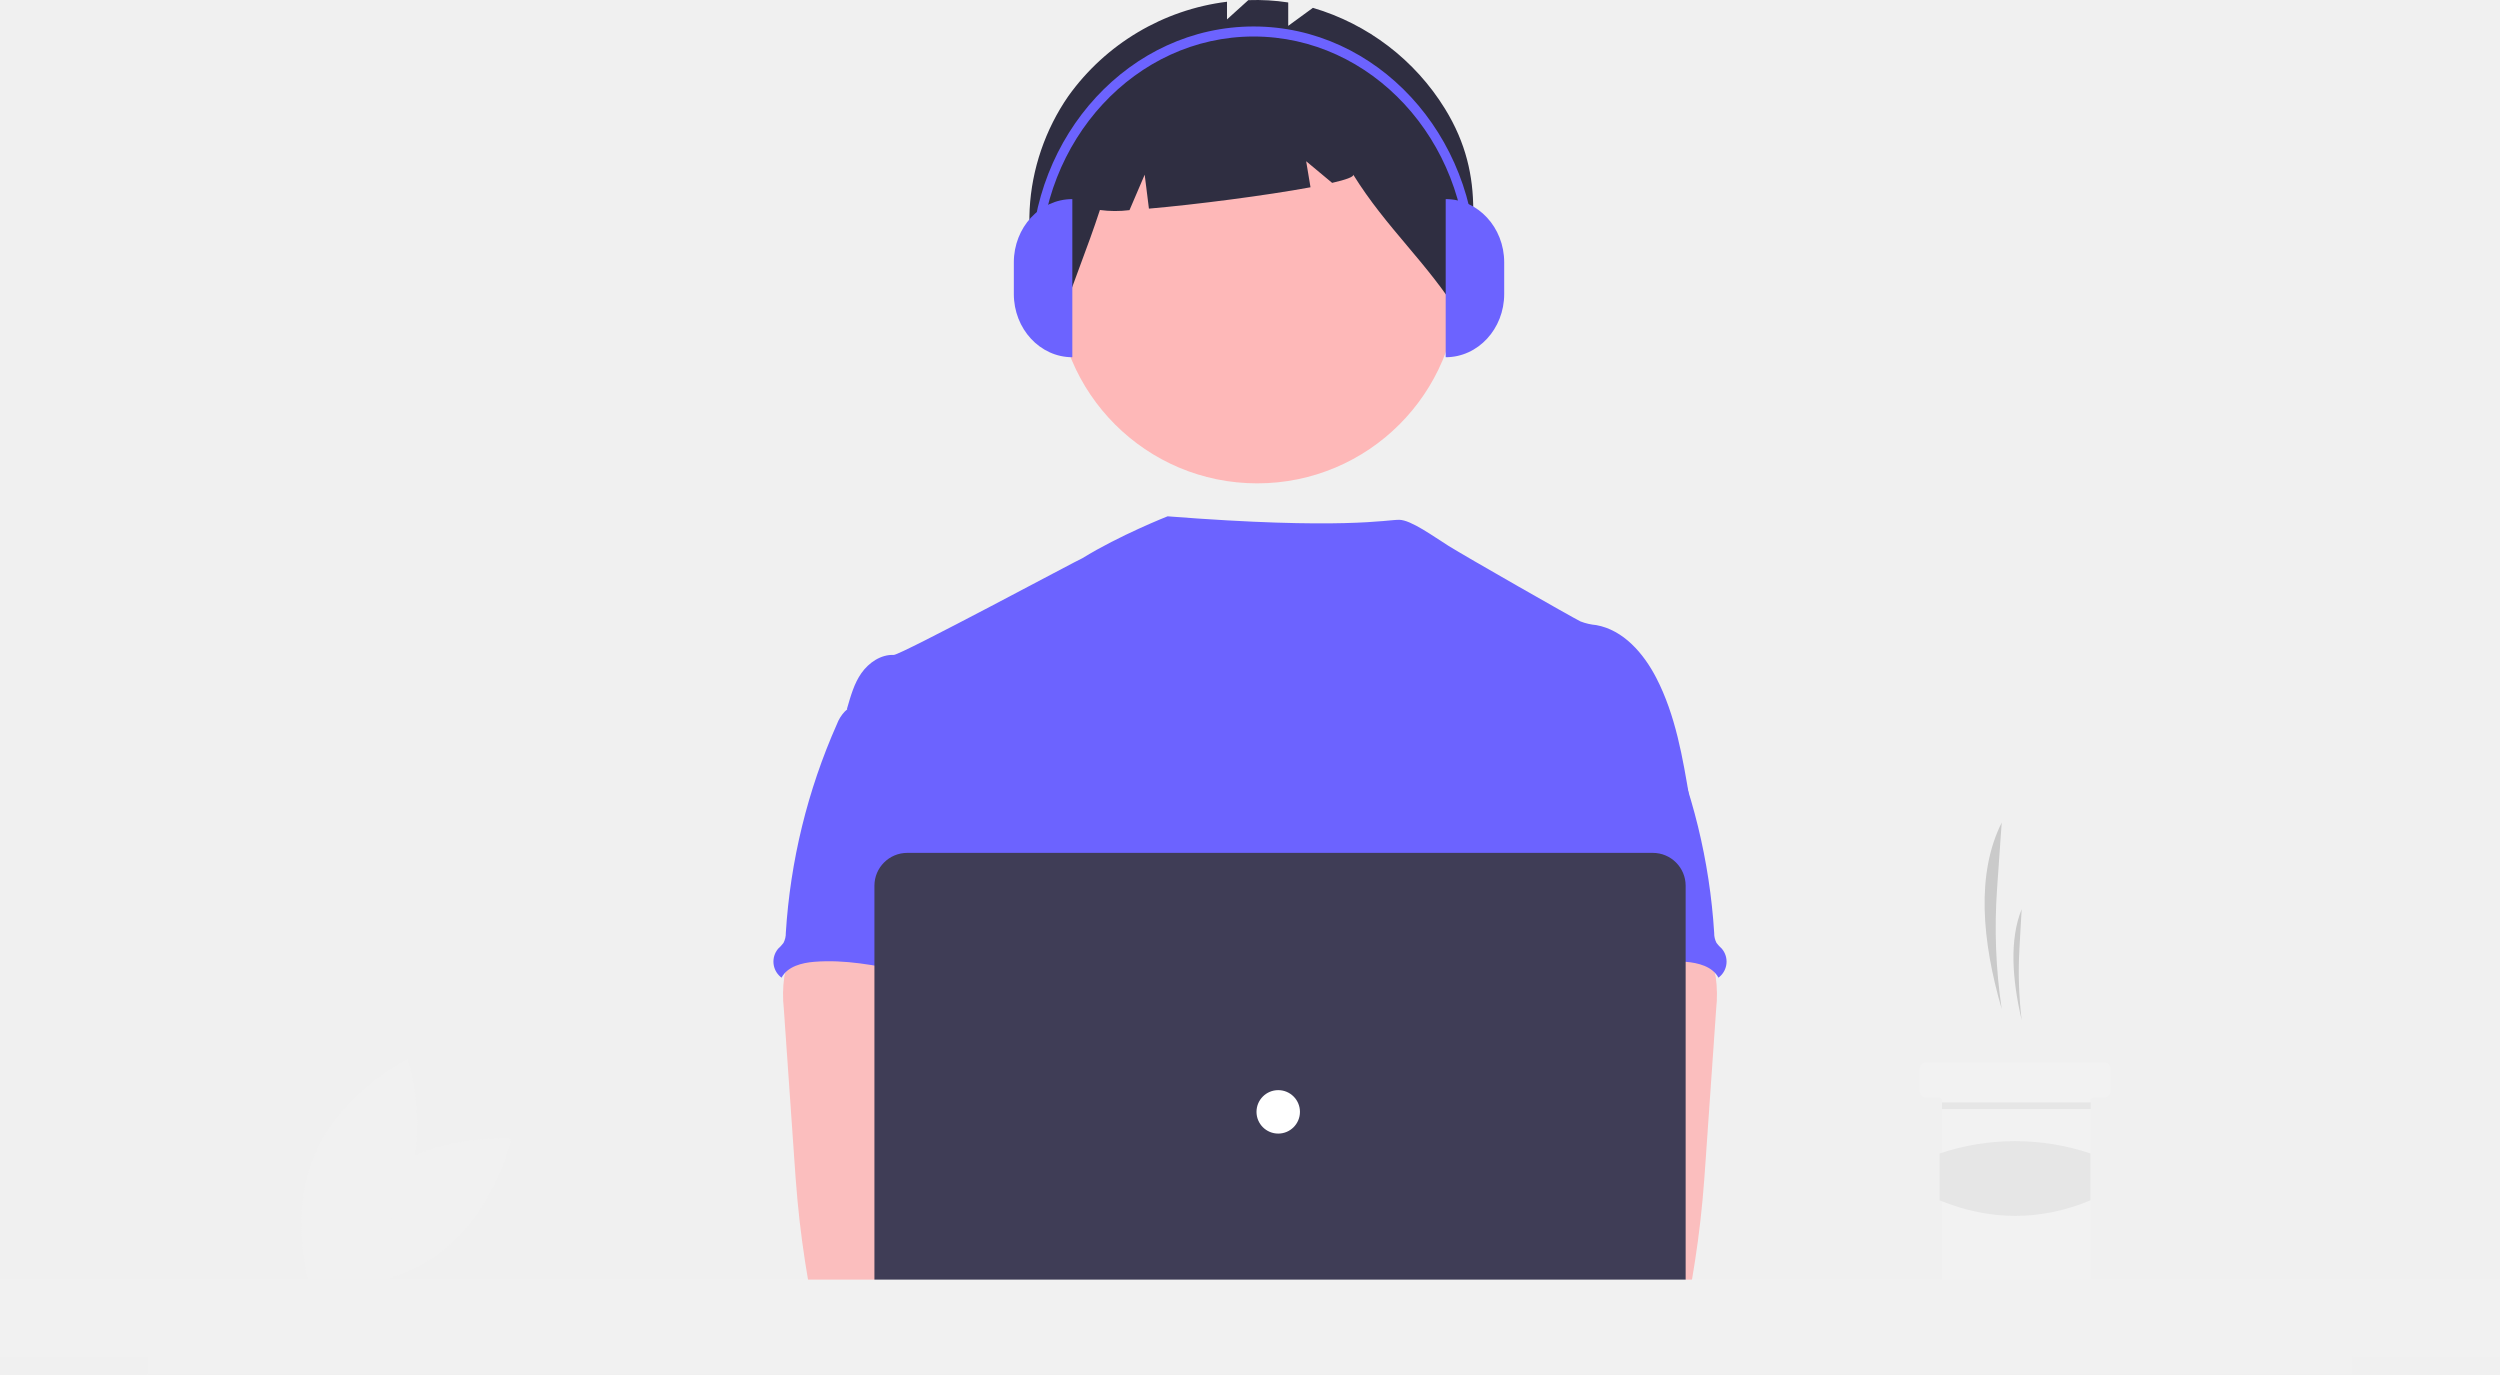
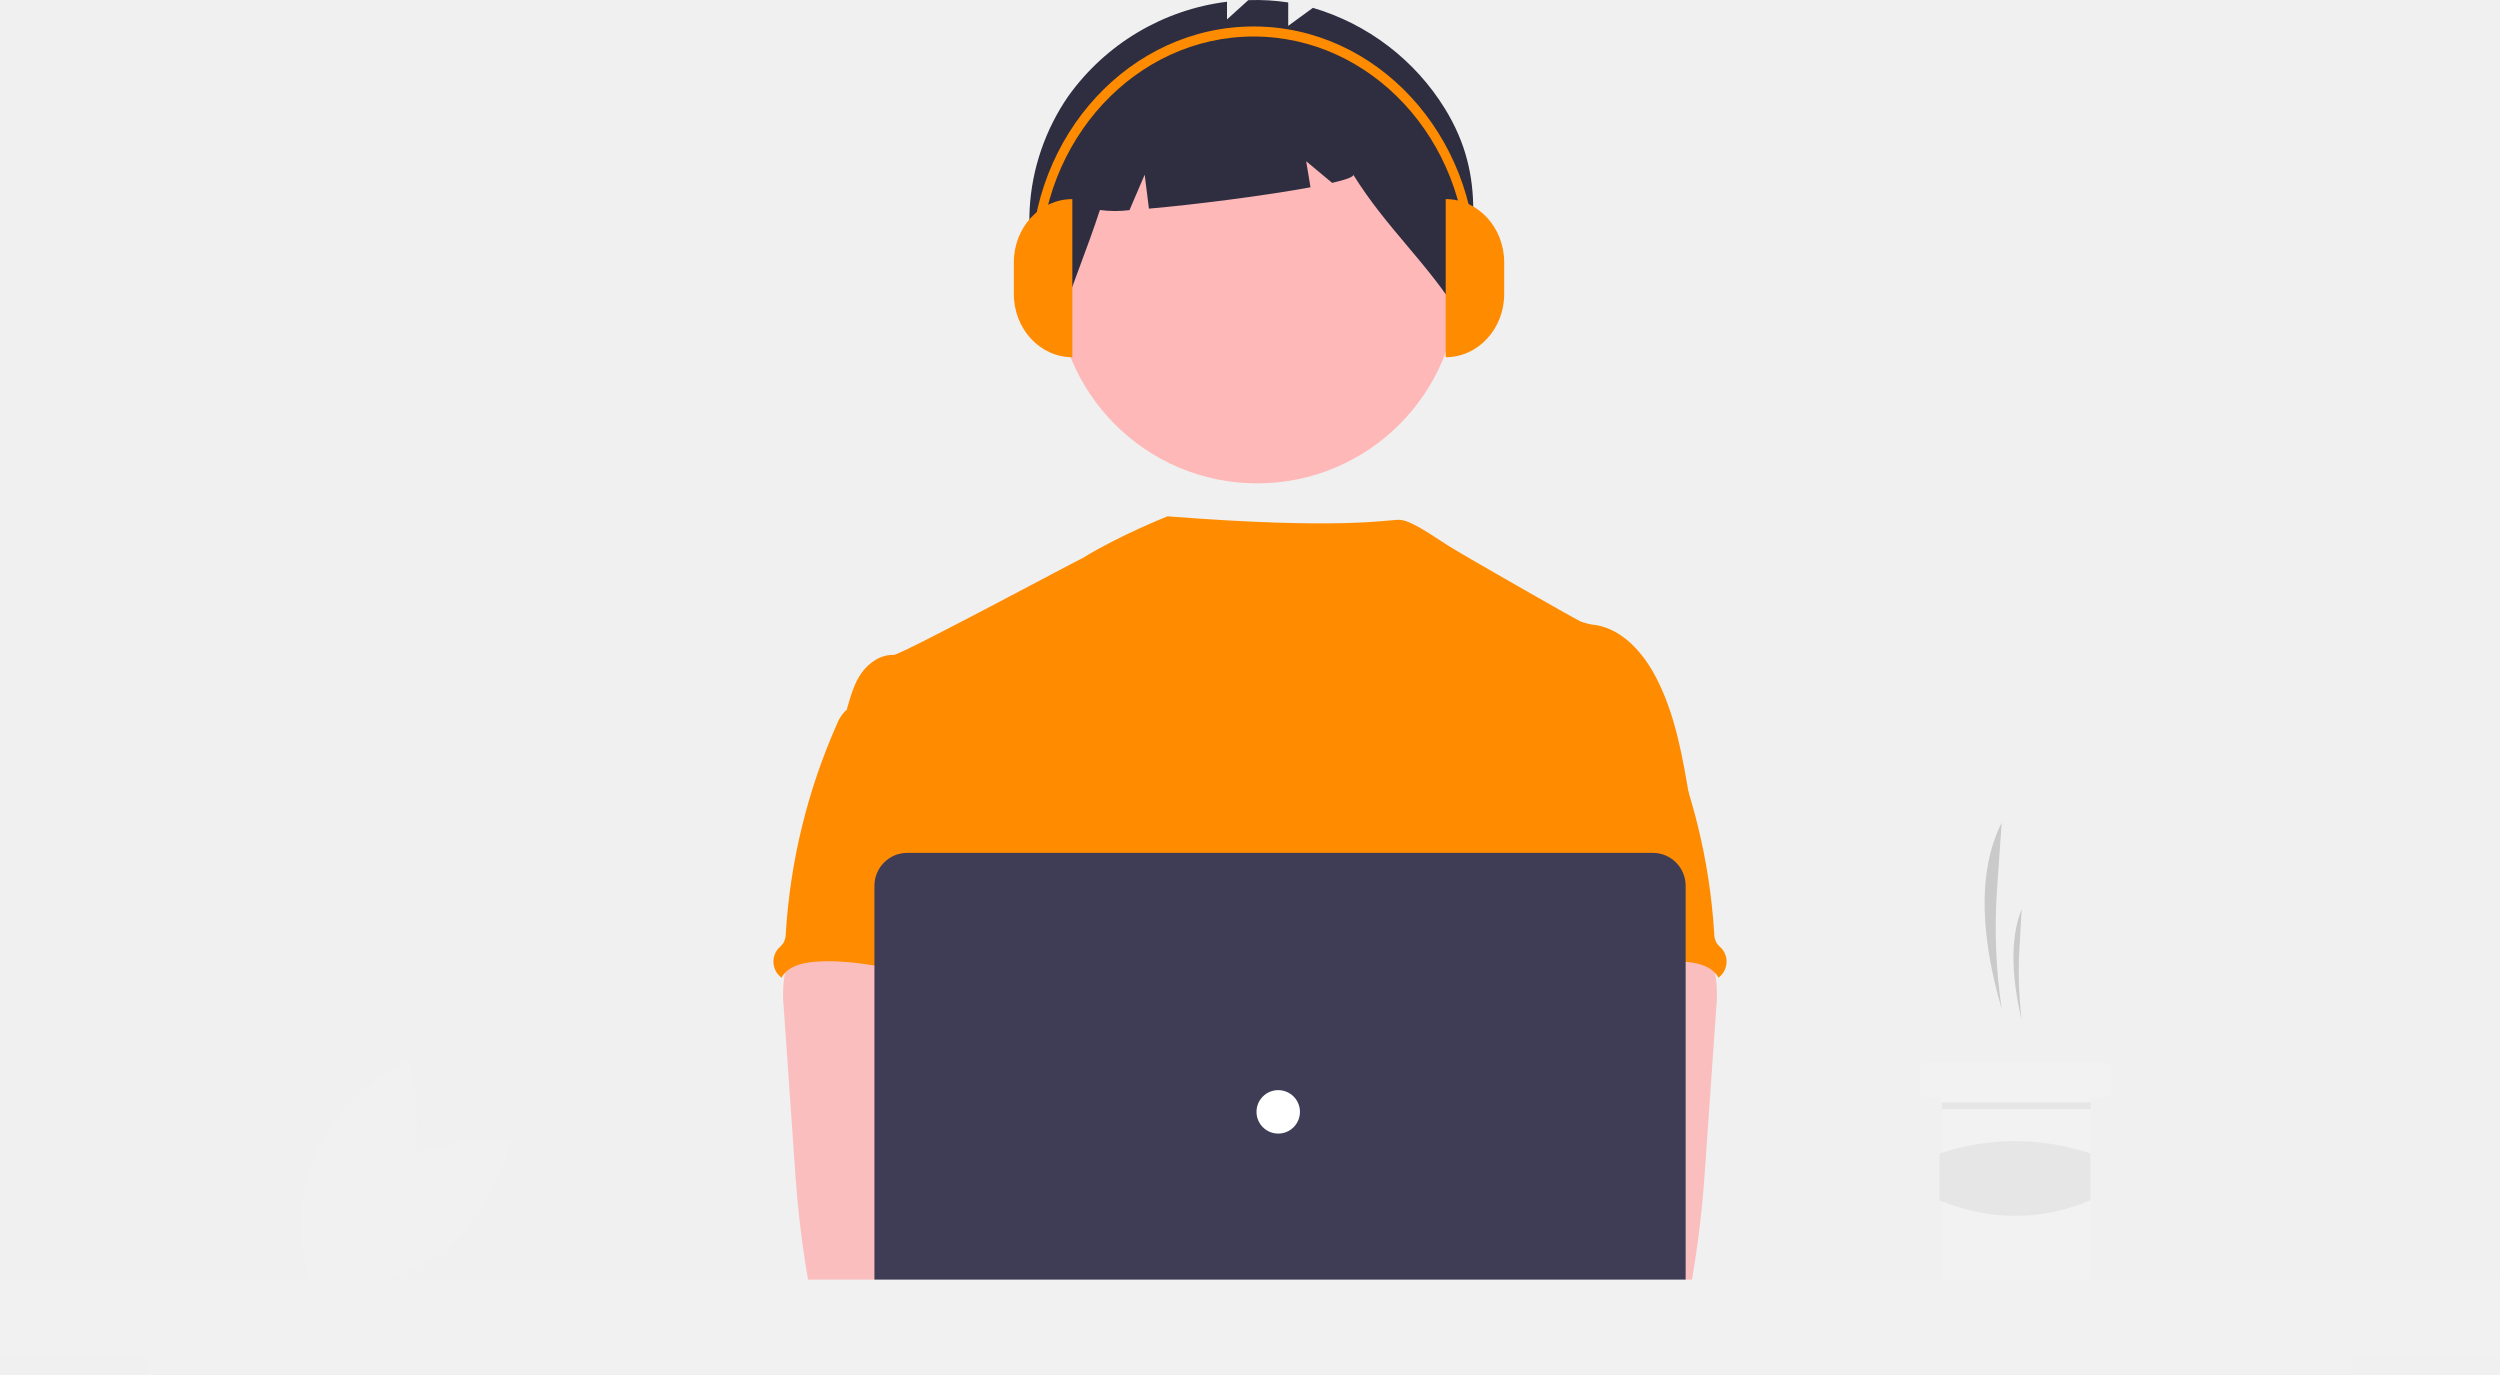
<svg xmlns="http://www.w3.org/2000/svg" id="a57f6051-90d9-4b0f-831b-7c7398482616" data-name="Layer 1" width="878.63" height="483" viewBox="0 0 878.63 483">
  <path d="M294.716,621.203c-19.511,14.544-25.04,40.135-25.04,40.135s26.104,2.009,45.615-12.535,25.04-40.135,25.04-40.135S314.227,606.659,294.716,621.203Z" transform="translate(-160.6848 -208.5)" fill="#f1f1f1" />
  <path d="M302.844,628.032c-9.377,22.456-32.862,34.028-32.862,34.028s-8.281-24.837,1.096-47.293,32.862-34.028,32.862-34.028S312.221,605.576,302.844,628.032Z" transform="translate(-160.6848 -208.5)" fill="#f1f1f1" />
  <path d="M864.187,563.114h0a194.657,194.657,0,0,1-1.633-42.195l1.633-23.307h0c-9,17.908-6.966,41.479,0,65.502Z" transform="translate(-160.6848 -208.5)" fill="#cacaca" />
  <path d="M871.205,567.013h0a143.091,143.091,0,0,1-.786-25.116l.786-13.873h0C866.875,538.683,867.854,552.713,871.205,567.013Z" transform="translate(-160.6848 -208.5)" fill="#cacaca" />
  <path d="M902.401,584.17v7.798a2.352,2.352,0,0,1-2.339,2.339h-3.899a.777.777,0,0,0-.78.78v63.943a2.351,2.351,0,0,1-2.339,2.339H845.476a2.341,2.341,0,0,1-2.339-2.339V595.087a.782.782,0,0,0-.78-.78H837.678a2.341,2.341,0,0,1-2.339-2.339v-7.798a2.336,2.336,0,0,1,2.339-2.339h62.383A2.346,2.346,0,0,1,902.401,584.17Z" transform="translate(-160.6848 -208.5)" fill="#f2f2f2" />
  <rect x="682.522" y="387.445" width="52.246" height="2.339" fill="#e6e6e6" />
  <path d="M895.383,630.369c-17.483,7.235-35.156,7.315-53.026,0v-16.481a83.274,83.274,0,0,1,53.026,0Z" transform="translate(-160.6848 -208.5)" fill="#e6e6e6" />
  <circle id="fff0188c-9915-4c0d-8339-9317a77083e8" data-name="Ellipse 276" cx="441.853" cy="99.211" r="70.666" fill="#feb8b8" />
  <path id="ac220ed6-7c3f-4d1e-8d82-3295770c496a" data-name="Path 1461" d="M668.54,246.746a81.614,81.614,0,0,0-46.43-35.492l-8.675,6.331v-8.22a75.123,75.123,0,0,0-14.032-.817l-7.485,6.772V209.11a80.834,80.834,0,0,0-55.763,33.169c-16.254,23.432-18.998,56.032-3.011,79.652,4.388-13.487,9.715-26.142,14.104-39.628a39.916,39.916,0,0,0,10.399.05l5.339-12.459,1.492,11.931c16.55-1.441,41.096-4.607,56.785-7.508l-1.526-9.154,9.128,7.606c4.806-1.106,7.66-2.11,7.425-2.877,11.668,18.811,25.948,30.826,37.616,49.637C678.337,293.006,683.437,270.951,668.54,246.746Z" transform="translate(-160.6848 -208.5)" fill="#2f2e41" />
-   <path d="M754.52,489.43c-2.43-14.619-4.936-29.519-11.731-42.689-4.466-8.626-11.554-16.847-21.11-18.552a20.422,20.422,0,0,1-5.497-1.272c-2.8-1.349-40.425-22.827-46.405-26.568-5.135-3.212-13.24-9.158-17.327-9.158-4.112-.09-19.878,3.579-81.414-1.231,0,0-16.905,6.663-29.985,14.743-.198-.131-63.869,34.06-66.261,33.97-4.53-.191-8.741,2.71-11.338,6.362-2.596,3.652-3.814,8.174-5.089,12.546,13.907,30.97,26.631,61.98,40.539,92.95a7.931,7.931,0,0,1,1.006,3.815,9.31,9.31,0,0,1-1.73,3.815c-6.82,10.956-6.603,24.736-5.858,37.613.746,12.877,1.668,26.478-4.087,38.02-1.565,3.169-3.601,6.069-5.089,9.238-3.486,7.177-4.746,30.131-2.71,37.842l255.121,7.309C730.067,673.102,754.52,489.43,754.52,489.43Z" transform="translate(-160.6848 -208.5)" fill="#6c63ff" />
+   <path d="M754.52,489.43c-2.43-14.619-4.936-29.519-11.731-42.689-4.466-8.626-11.554-16.847-21.11-18.552a20.422,20.422,0,0,1-5.497-1.272c-2.8-1.349-40.425-22.827-46.405-26.568-5.135-3.212-13.24-9.158-17.327-9.158-4.112-.09-19.878,3.579-81.414-1.231,0,0-16.905,6.663-29.985,14.743-.198-.131-63.869,34.06-66.261,33.97-4.53-.191-8.741,2.71-11.338,6.362-2.596,3.652-3.814,8.174-5.089,12.546,13.907,30.97,26.631,61.98,40.539,92.95a7.931,7.931,0,0,1,1.006,3.815,9.31,9.31,0,0,1-1.73,3.815c-6.82,10.956-6.603,24.736-5.858,37.613.746,12.877,1.668,26.478-4.087,38.02-1.565,3.169-3.601,6.069-5.089,9.238-3.486,7.177-4.746,30.131-2.71,37.842l255.121,7.309C730.067,673.102,754.52,489.43,754.52,489.43Z" transform="translate(-160.6848 -208.5)" fill="#ff8c00" />
  <path id="bb46eb08-8e3e-4ac5-913b-26d221d967b9" data-name="Path 1421" d="M436.31,551.903a45.043,45.043,0,0,0-.153,11.109l3.657,52.513c.343,4.949.681,9.887,1.146,14.824.877,9.581,2.188,19.086,3.815,28.578a5.09,5.09,0,0,0,5.216,4.949c16.096,3.406,32.726,3.27,49.153,2.342,25.067-1.399,89.198-4.046,93.116-9.136s1.635-13.322-3.474-17.438-89.739-14.149-89.739-14.149c.827-6.553,3.321-12.724,5.688-18.946,4.25-11.035,8.22-22.432,8.297-34.253s-4.377-24.25-14.061-31.022c-7.966-5.56-18.221-6.591-27.928-6.362-7.062.203-19.265-1.489-25.716,1.272C440.223,538.431,437.264,546.905,436.31,551.903Z" transform="translate(-160.6848 -208.5)" fill="#fbbebe" />
-   <path id="efe93a1e-ccdd-49fd-af5f-e26394aa0937" data-name="Path 1430" d="M457.627,458.523a13.17,13.17,0,0,0-2.824,4.518A213.588,213.588,0,0,0,436.862,536.356a7.329,7.329,0,0,1-.827,3.55,15.535,15.535,0,0,1-1.87,2.023,7.024,7.024,0,0,0,.84,9.898q.173.146.356.281c2.099-3.951,7.125-5.242,11.592-5.586,21.389-1.692,42.282,8.259,63.734,7.508-1.514-5.23-3.691-10.256-4.925-15.548-5.459-23.502,8.156-49.089-.191-71.726-1.667-4.53-4.453-8.983-8.843-10.968a23.555,23.555,0,0,0-5.662-1.499c-5.421-.98-16.212-5.166-21.453-3.486-1.935.624-2.697,2.443-4.301,3.542C462.877,455.902,459.646,456.474,457.627,458.523Z" transform="translate(-160.6848 -208.5)" fill="#6c63ff" />
+   <path id="efe93a1e-ccdd-49fd-af5f-e26394aa0937" data-name="Path 1430" d="M457.627,458.523a13.17,13.17,0,0,0-2.824,4.518A213.588,213.588,0,0,0,436.862,536.356a7.329,7.329,0,0,1-.827,3.55,15.535,15.535,0,0,1-1.87,2.023,7.024,7.024,0,0,0,.84,9.898q.173.146.356.281c2.099-3.951,7.125-5.242,11.592-5.586,21.389-1.692,42.282,8.259,63.734,7.508-1.514-5.23-3.691-10.256-4.925-15.548-5.459-23.502,8.156-49.089-.191-71.726-1.667-4.53-4.453-8.983-8.843-10.968a23.555,23.555,0,0,0-5.662-1.499c-5.421-.98-16.212-5.166-21.453-3.486-1.935.624-2.697,2.443-4.301,3.542C462.877,455.902,459.646,456.474,457.627,458.523Z" transform="translate(-160.6848 -208.5)" fill="#ff8c00" />
  <path id="a38c3c09-000b-42b7-8619-0229d8aff5e9" data-name="Path 1421" d="M754.672,536.183c-6.451-2.762-18.653-1.069-25.716-1.272-9.707-.229-19.962.802-27.928,6.362-9.684,6.772-14.137,19.201-14.061,31.022s4.046,23.218,8.297,34.253c2.366,6.222,4.861,12.393,5.688,18.946,0,0-84.63,10.034-89.739,14.149s-7.392,12.348-3.474,17.438,126.173,10.2,142.269,6.794a5.09,5.09,0,0,0,5.216-4.949c1.627-9.491,2.937-18.996,3.815-28.578.465-4.937.802-9.874,1.146-14.824l3.657-52.513a45.043,45.043,0,0,0-.153-11.109C762.736,546.905,759.777,538.431,754.672,536.183Z" transform="translate(-160.6848 -208.5)" fill="#fbbebe" />
-   <path id="bd3879bf-5d05-49be-b690-c4d97e29a2ab" data-name="Path 1430" d="M734.687,454.346c-1.603-1.099-2.366-2.918-4.301-3.542-5.241-1.68-16.032,2.507-21.453,3.486a23.555,23.555,0,0,0-5.662,1.499c-4.389,1.985-7.175,6.438-8.843,10.968-8.347,22.637,5.268,48.224-.191,71.726-1.234,5.293-3.411,10.318-4.925,15.548,21.453.751,42.346-9.2,63.734-7.508,4.467.343,9.493,1.635,11.592,5.586q.183-.135.356-.281a7.024,7.024,0,0,0,.84-9.898,15.535,15.535,0,0,1-1.87-2.023,7.329,7.329,0,0,1-.827-3.55,213.588,213.588,0,0,0-17.941-73.316,13.17,13.17,0,0,0-2.824-4.518C740.354,456.474,737.123,455.902,734.687,454.346Z" transform="translate(-160.6848 -208.5)" fill="#6c63ff" />
+   <path id="bd3879bf-5d05-49be-b690-c4d97e29a2ab" data-name="Path 1430" d="M734.687,454.346c-1.603-1.099-2.366-2.918-4.301-3.542-5.241-1.68-16.032,2.507-21.453,3.486a23.555,23.555,0,0,0-5.662,1.499c-4.389,1.985-7.175,6.438-8.843,10.968-8.347,22.637,5.268,48.224-.191,71.726-1.234,5.293-3.411,10.318-4.925,15.548,21.453.751,42.346-9.2,63.734-7.508,4.467.343,9.493,1.635,11.592,5.586q.183-.135.356-.281a7.024,7.024,0,0,0,.84-9.898,15.535,15.535,0,0,1-1.87-2.023,7.329,7.329,0,0,1-.827-3.55,213.588,213.588,0,0,0-17.941-73.316,13.17,13.17,0,0,0-2.824-4.518C740.354,456.474,737.123,455.902,734.687,454.346Z" transform="translate(-160.6848 -208.5)" fill="#ff8c00" />
  <circle cx="420.924" cy="438.81" r="19.073" fill="#fbbebe" />
  <circle cx="463.156" cy="438.81" r="19.073" fill="#fbbebe" />
  <path d="M741.572,690.288H479.542a11.552,11.552,0,0,1-11.539-11.539V519.783a11.552,11.552,0,0,1,11.539-11.539H741.572a11.552,11.552,0,0,1,11.539,11.539V678.75A11.552,11.552,0,0,1,741.572,690.288Z" transform="translate(-160.6848 -208.5)" fill="#3f3d56" />
  <circle id="bf1cdf42-3b4f-4239-91c9-f6802a29e918" data-name="Ellipse 263" cx="449.236" cy="390.766" r="7.635" fill="#fff" />
  <polygon points="878.63 449.724 0 449.724 0 476.724 51.97 476.724 51.97 483 826.68 483 826.68 476.724 878.63 476.724 878.63 449.724" fill="#f1f1f1" />
-   <path d="M537.556,334.049h0c-11.355,0-20.559-9.952-20.559-22.229h0V300.705c0-12.277,9.205-22.229,20.559-22.229h0v55.574Z" transform="translate(-160.6848 -208.5)" fill="#6c63ff" />
-   <path d="M668.779,278.476h0c11.355,0,20.559,9.952,20.559,22.229v11.115c0,12.277-9.205,22.229-20.559,22.229h0V278.476Z" transform="translate(-160.6848 -208.5)" fill="#6c63ff" />
-   <path d="M679.553,302.452h-3.262c0-44.73-33.656-81.121-75.026-81.121-41.369,0-75.026,36.391-75.026,81.121h-3.262c0-46.675,35.12-84.648,78.288-84.648C644.433,217.804,679.553,255.777,679.553,302.452Z" transform="translate(-160.6848 -208.5)" fill="#6c63ff" />
+   <path d="M537.556,334.049h0c-11.355,0-20.559-9.952-20.559-22.229h0V300.705c0-12.277,9.205-22.229,20.559-22.229h0v55.574Z" transform="translate(-160.6848 -208.5)" fill="#ff8c00" />
+   <path d="M668.779,278.476h0c11.355,0,20.559,9.952,20.559,22.229v11.115c0,12.277-9.205,22.229-20.559,22.229h0V278.476Z" transform="translate(-160.6848 -208.5)" fill="#ff8c00" />
+   <path d="M679.553,302.452h-3.262c0-44.73-33.656-81.121-75.026-81.121-41.369,0-75.026,36.391-75.026,81.121h-3.262c0-46.675,35.12-84.648,78.288-84.648C644.433,217.804,679.553,255.777,679.553,302.452Z" transform="translate(-160.6848 -208.5)" fill="#ff8c00" />
</svg>
